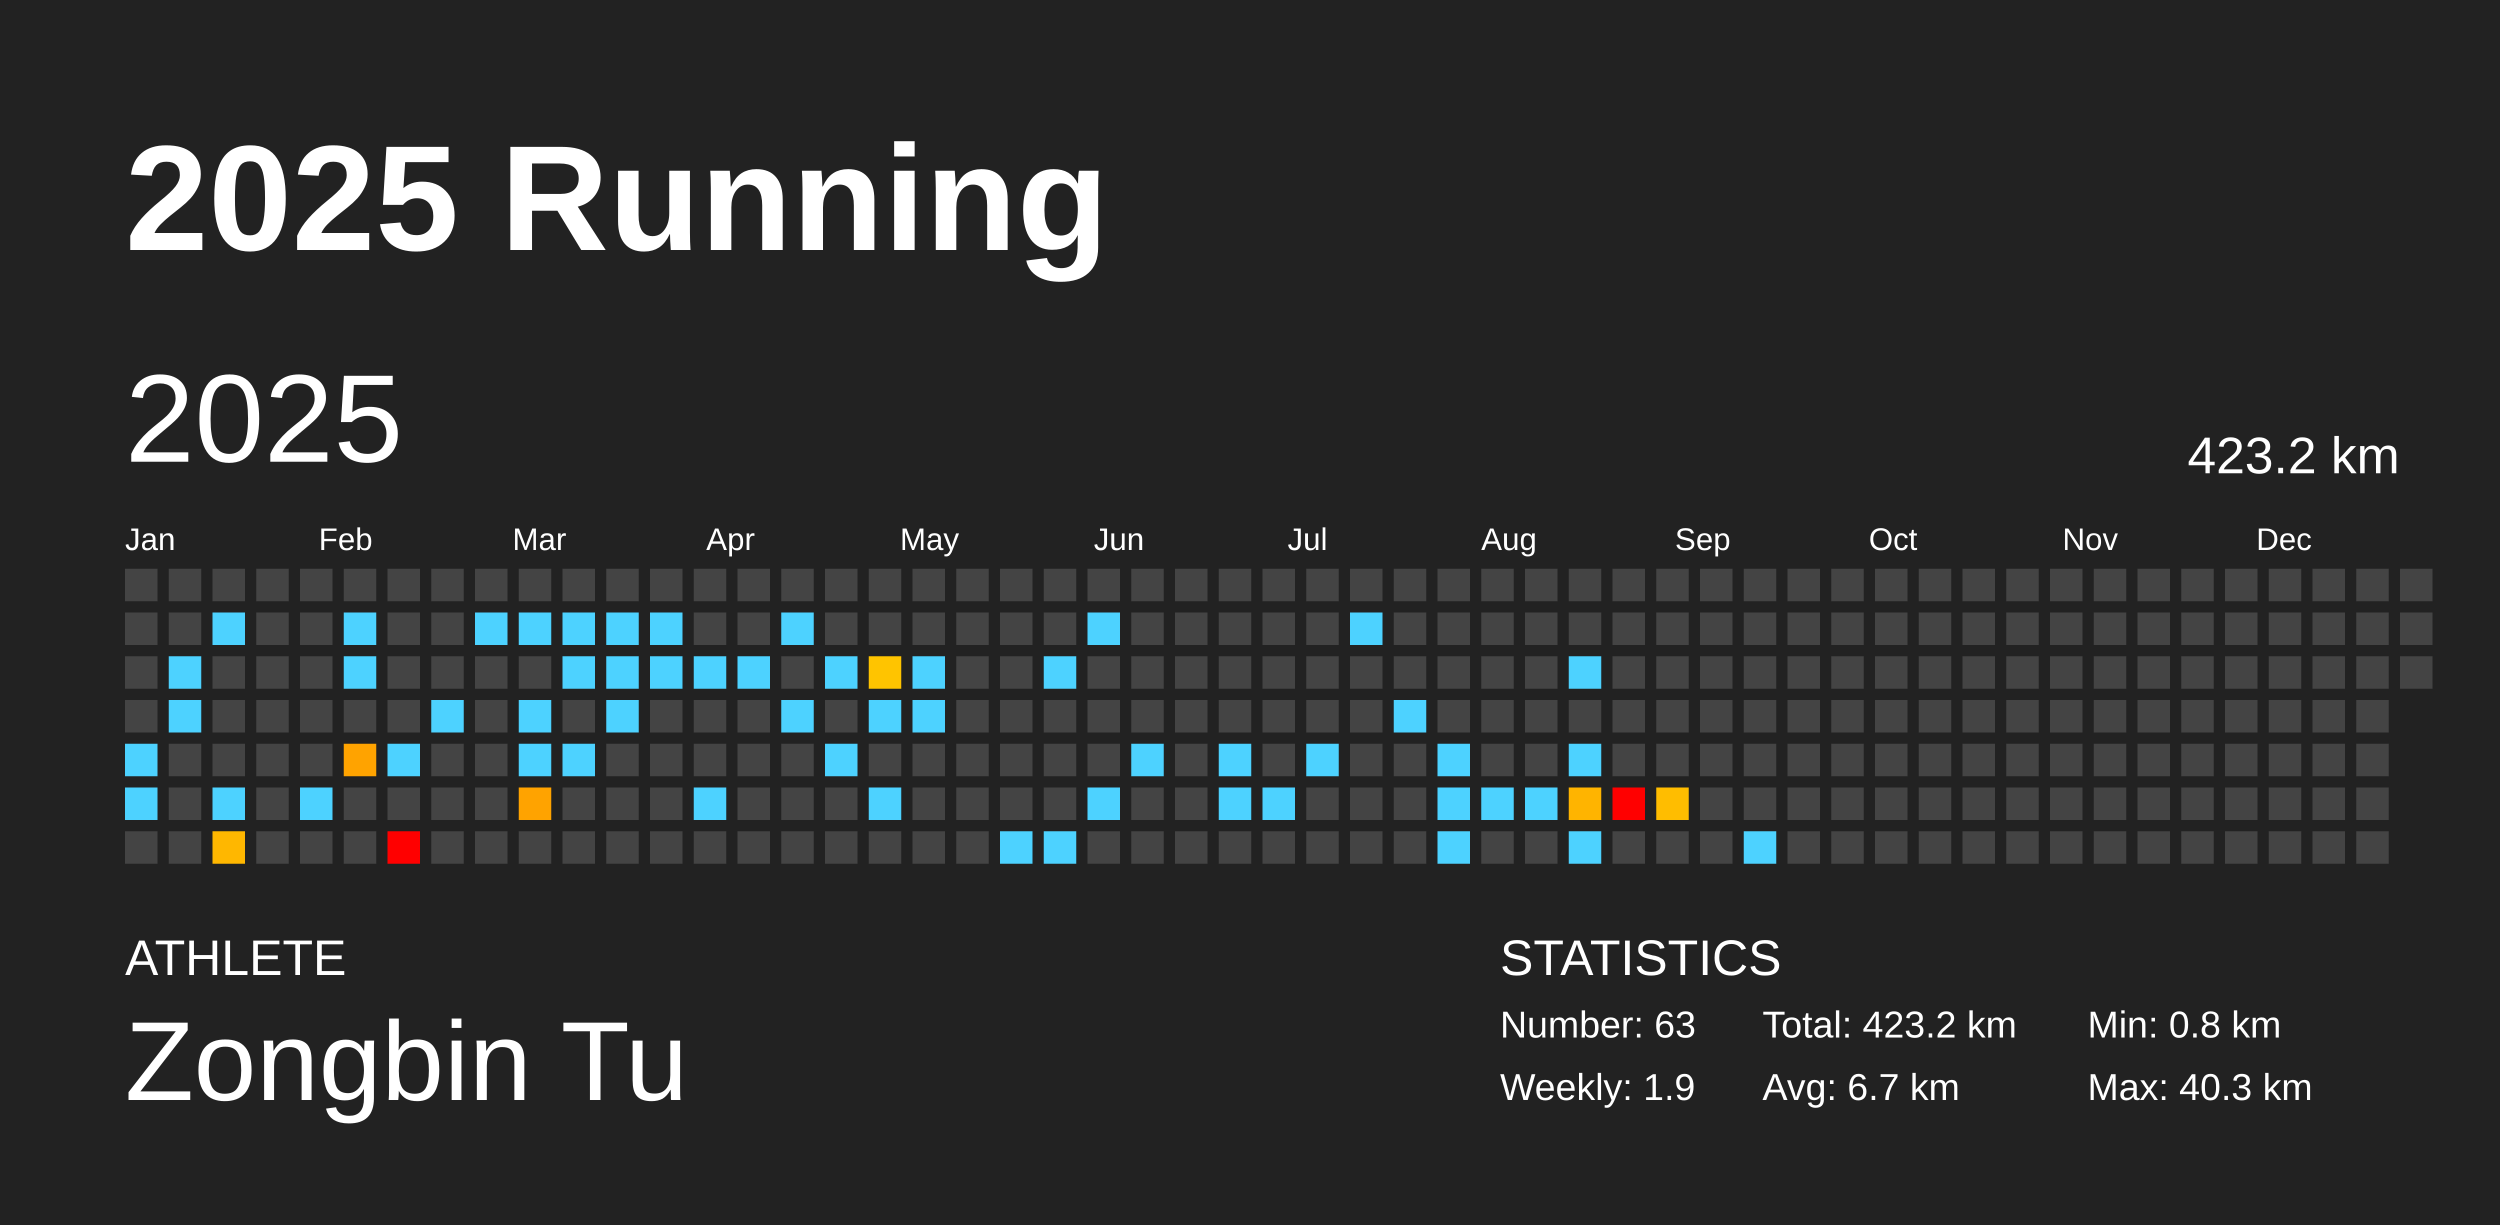
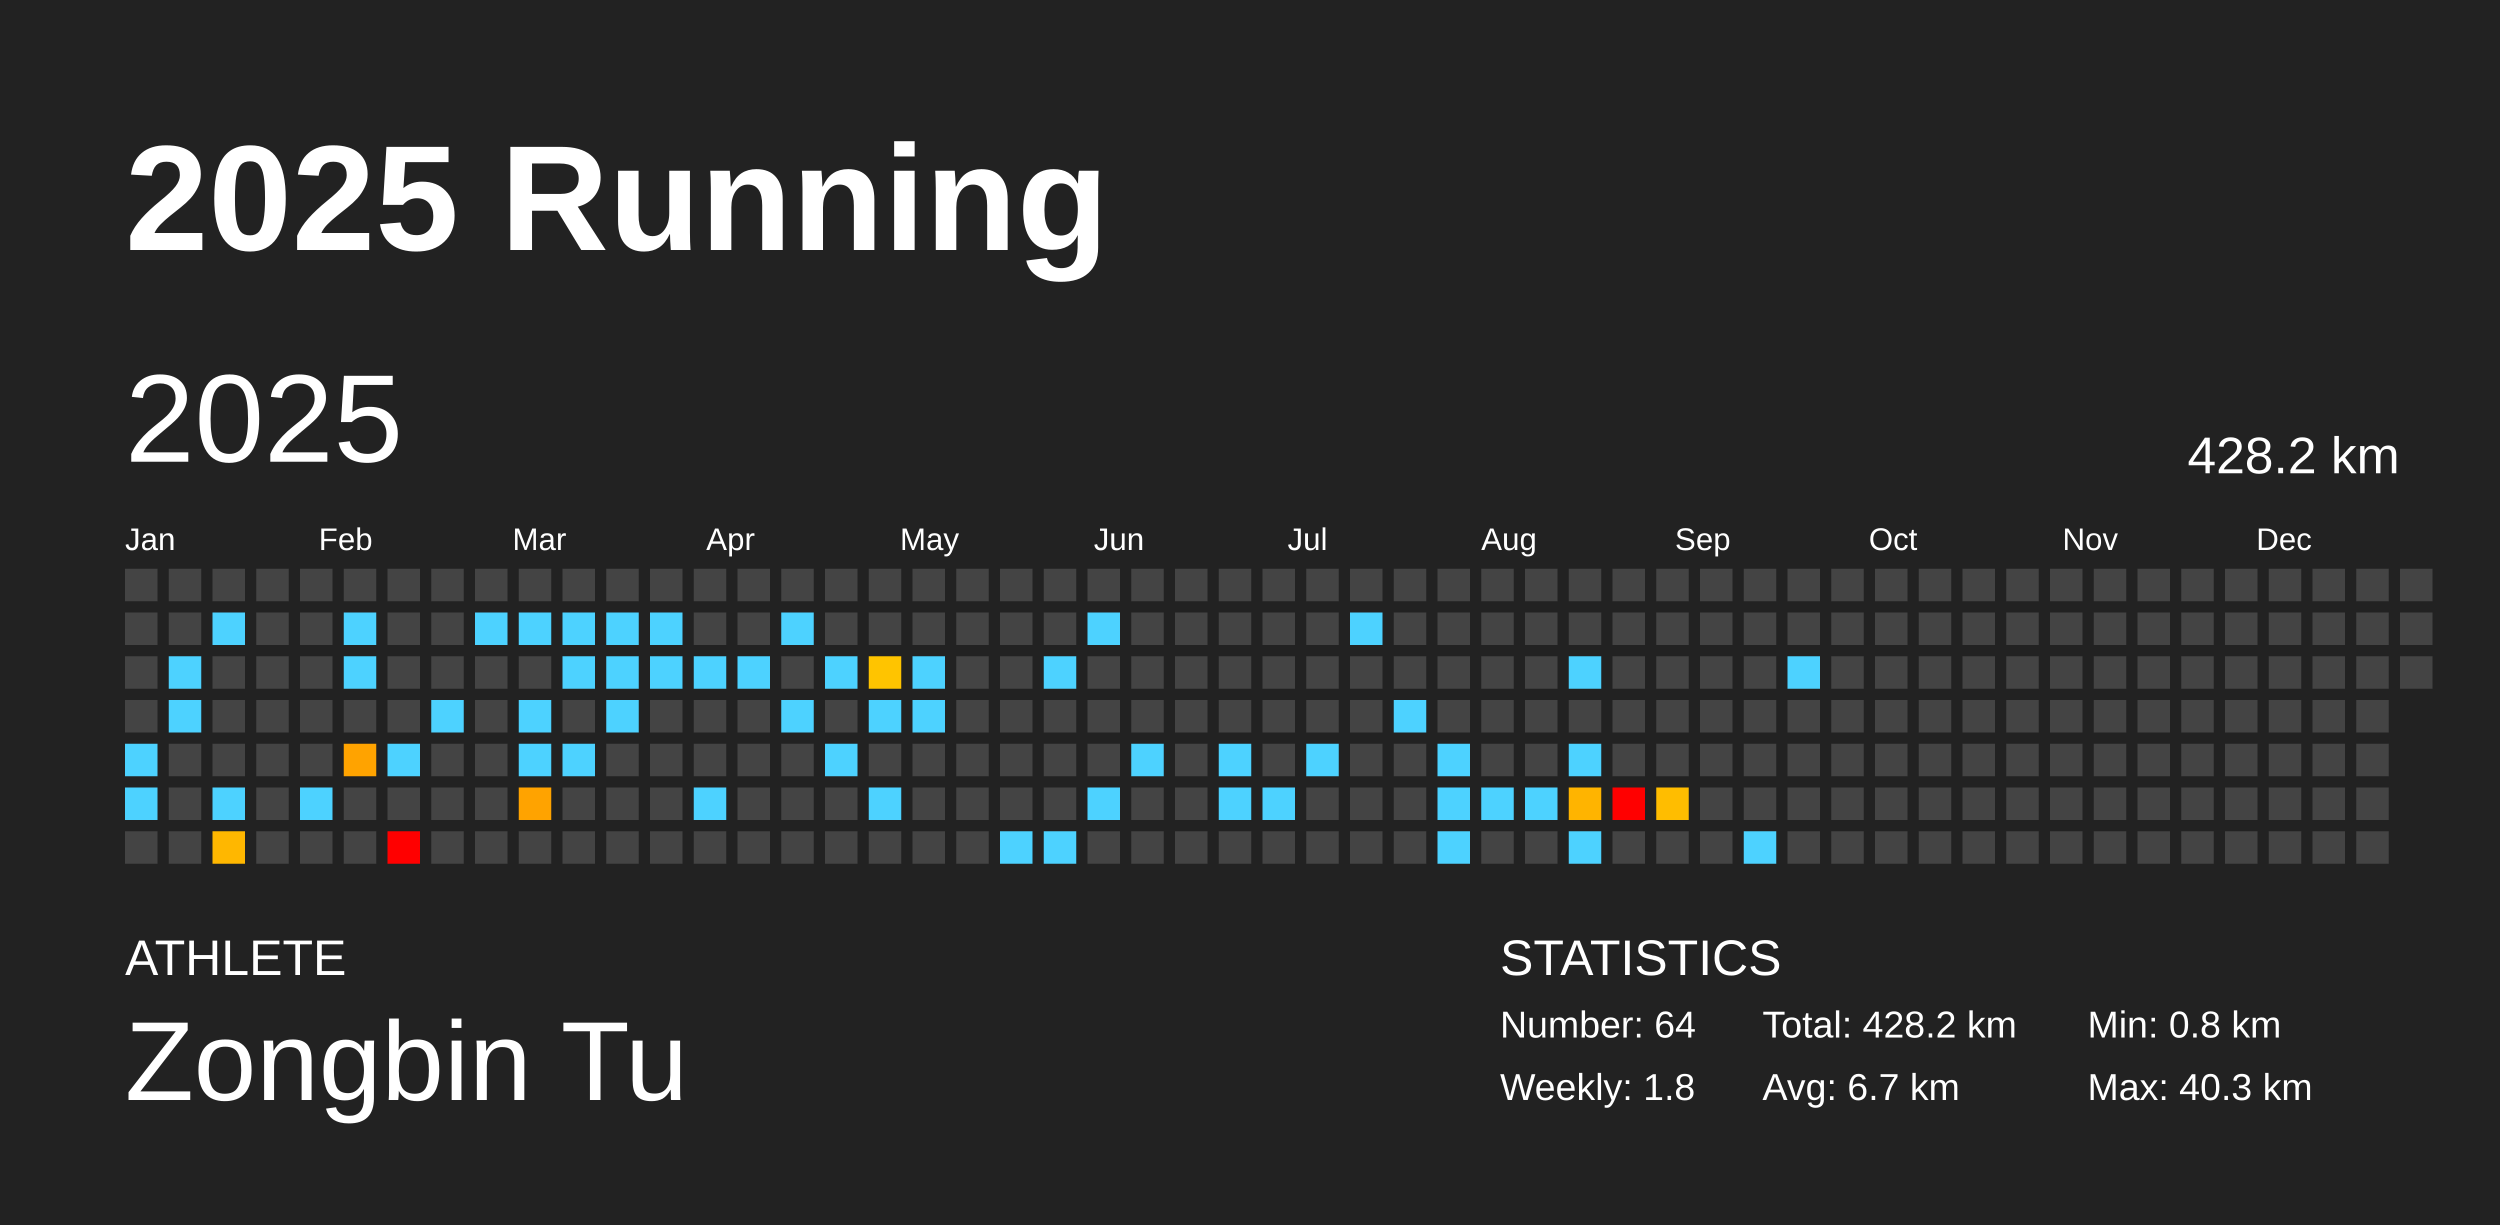
<svg xmlns="http://www.w3.org/2000/svg" baseProfile="full" height="98mm" version="1.1" viewBox="0,0,200,98" width="200mm">
  <defs />
  <rect fill="#222222" height="98" width="200" x="0" y="0" />
  <text fill="#FFFFFF" style="font-size:12px; font-family:Arial; font-weight:bold;" x="10" y="20">2025 Running</text>
  <text fill="#FFFFFF" style="font-size:4px; font-family:Arial" x="10" y="78">ATHLETE</text>
  <text fill="#FFFFFF" style="font-size:9px; font-family:Arial" x="10" y="88">Zongbin Tu</text>
  <text fill="#FFFFFF" style="font-size:4px; font-family:Arial" x="120" y="78">STATISTICS</text>
-   <text fill="#FFFFFF" style="font-size:3px; font-family:Arial" x="120" y="83">Number: 63</text>
-   <text fill="#FFFFFF" style="font-size:3px; font-family:Arial" x="120" y="88">Weekly: 1.9</text>
-   <text fill="#FFFFFF" style="font-size:3px; font-family:Arial" x="141" y="83">Total: 423.2 km</text>
+   <text fill="#FFFFFF" style="font-size:3px; font-family:Arial" x="120" y="83">Number: 64</text>
+   <text fill="#FFFFFF" style="font-size:3px; font-family:Arial" x="120" y="88">Weekly: 1.8</text>
+   <text fill="#FFFFFF" style="font-size:3px; font-family:Arial" x="141" y="83">Total: 428.2 km</text>
  <text fill="#FFFFFF" style="font-size:3px; font-family:Arial" x="141" y="88">Avg: 6.7 km</text>
  <text fill="#FFFFFF" style="font-size:3px; font-family:Arial" x="167" y="83">Min: 0.8 km</text>
  <text fill="#FFFFFF" style="font-size:3px; font-family:Arial" x="167" y="88">Max: 40.3 km</text>
  <text dominant-baseline="hanging" fill="#FFFFFF" style="font-size:10.0px; font-family:Arial;" x="10" y="30">2025</text>
-   <text dominant-baseline="hanging" fill="#FFFFFF" style="font-size:4.125px; font-family:Arial;" x="175" y="35">423.2 km</text>
+   <text dominant-baseline="hanging" fill="#FFFFFF" style="font-size:4.125px; font-family:Arial;" x="175" y="35">428.2 km</text>
  <text fill="#FFFFFF" style="font-size:2.5px; font-family:Arial" x="10.0" y="44">Jan</text>
  <text fill="#FFFFFF" style="font-size:2.5px; font-family:Arial" x="25.5" y="44">Feb</text>
  <text fill="#FFFFFF" style="font-size:2.5px; font-family:Arial" x="41.0" y="44">Mar</text>
  <text fill="#FFFFFF" style="font-size:2.5px; font-family:Arial" x="56.5" y="44">Apr</text>
  <text fill="#FFFFFF" style="font-size:2.5px; font-family:Arial" x="72.0" y="44">May</text>
  <text fill="#FFFFFF" style="font-size:2.5px; font-family:Arial" x="87.5" y="44">Jun</text>
  <text fill="#FFFFFF" style="font-size:2.5px; font-family:Arial" x="103.0" y="44">Jul</text>
  <text fill="#FFFFFF" style="font-size:2.5px; font-family:Arial" x="118.5" y="44">Aug</text>
  <text fill="#FFFFFF" style="font-size:2.5px; font-family:Arial" x="134.0" y="44">Sep</text>
  <text fill="#FFFFFF" style="font-size:2.5px; font-family:Arial" x="149.5" y="44">Oct</text>
  <text fill="#FFFFFF" style="font-size:2.5px; font-family:Arial" x="165.0" y="44">Nov</text>
  <text fill="#FFFFFF" style="font-size:2.5px; font-family:Arial" x="180.5" y="44">Dec</text>
  <rect fill="#444444" height="2.6" width="2.6" x="10.0" y="45.5" />
  <rect fill="#444444" height="2.6" width="2.6" x="10.0" y="49.0" />
  <rect fill="#444444" height="2.6" width="2.6" x="10.0" y="52.5" />
  <rect fill="#444444" height="2.6" width="2.6" x="10.0" y="56.0" />
  <rect fill="#4dd2ff" height="2.6" width="2.6" x="10.0" y="59.5" />
  <rect fill="#4dd2ff" height="2.6" width="2.6" x="10.0" y="63.0" />
  <rect fill="#444444" height="2.6" width="2.6" x="10.0" y="66.5" />
  <rect fill="#444444" height="2.6" width="2.6" x="13.5" y="45.5" />
  <rect fill="#444444" height="2.6" width="2.6" x="13.5" y="49.0" />
  <rect fill="#4dd2ff" height="2.6" width="2.6" x="13.5" y="52.5" />
  <rect fill="#4dd2ff" height="2.6" width="2.6" x="13.5" y="56.0" />
  <rect fill="#444444" height="2.6" width="2.6" x="13.5" y="59.5" />
  <rect fill="#444444" height="2.6" width="2.6" x="13.5" y="63.0" />
  <rect fill="#444444" height="2.6" width="2.6" x="13.5" y="66.5" />
  <rect fill="#444444" height="2.6" width="2.6" x="17.0" y="45.5" />
  <rect fill="#4dd2ff" height="2.6" width="2.6" x="17.0" y="49.0" />
  <rect fill="#444444" height="2.6" width="2.6" x="17.0" y="52.5" />
  <rect fill="#444444" height="2.6" width="2.6" x="17.0" y="56.0" />
  <rect fill="#444444" height="2.6" width="2.6" x="17.0" y="59.5" />
  <rect fill="#4dd2ff" height="2.6" width="2.6" x="17.0" y="63.0" />
  <rect fill="#ffb700" height="2.6" width="2.6" x="17.0" y="66.5" />
  <rect fill="#444444" height="2.6" width="2.6" x="20.5" y="45.5" />
  <rect fill="#444444" height="2.6" width="2.6" x="20.5" y="49.0" />
  <rect fill="#444444" height="2.6" width="2.6" x="20.5" y="52.5" />
  <rect fill="#444444" height="2.6" width="2.6" x="20.5" y="56.0" />
  <rect fill="#444444" height="2.6" width="2.6" x="20.5" y="59.5" />
  <rect fill="#444444" height="2.6" width="2.6" x="20.5" y="63.0" />
  <rect fill="#444444" height="2.6" width="2.6" x="20.5" y="66.5" />
  <rect fill="#444444" height="2.6" width="2.6" x="24.0" y="45.5" />
  <rect fill="#444444" height="2.6" width="2.6" x="24.0" y="49.0" />
  <rect fill="#444444" height="2.6" width="2.6" x="24.0" y="52.5" />
  <rect fill="#444444" height="2.6" width="2.6" x="24.0" y="56.0" />
  <rect fill="#444444" height="2.6" width="2.6" x="24.0" y="59.5" />
  <rect fill="#4dd2ff" height="2.6" width="2.6" x="24.0" y="63.0" />
  <rect fill="#444444" height="2.6" width="2.6" x="24.0" y="66.5" />
  <rect fill="#444444" height="2.6" width="2.6" x="27.5" y="45.5" />
  <rect fill="#4dd2ff" height="2.6" width="2.6" x="27.5" y="49.0" />
  <rect fill="#4dd2ff" height="2.6" width="2.6" x="27.5" y="52.5" />
  <rect fill="#444444" height="2.6" width="2.6" x="27.5" y="56.0" />
  <rect fill="#ffa300" height="2.6" width="2.6" x="27.5" y="59.5" />
  <rect fill="#444444" height="2.6" width="2.6" x="27.5" y="63.0" />
  <rect fill="#444444" height="2.6" width="2.6" x="27.5" y="66.5" />
  <rect fill="#444444" height="2.6" width="2.6" x="31.0" y="45.5" />
  <rect fill="#444444" height="2.6" width="2.6" x="31.0" y="49.0" />
  <rect fill="#444444" height="2.6" width="2.6" x="31.0" y="52.5" />
  <rect fill="#444444" height="2.6" width="2.6" x="31.0" y="56.0" />
  <rect fill="#4dd2ff" height="2.6" width="2.6" x="31.0" y="59.5" />
  <rect fill="#444444" height="2.6" width="2.6" x="31.0" y="63.0" />
  <rect fill="red" height="2.6" width="2.6" x="31.0" y="66.5" />
  <rect fill="#444444" height="2.6" width="2.6" x="34.5" y="45.5" />
  <rect fill="#444444" height="2.6" width="2.6" x="34.5" y="49.0" />
  <rect fill="#444444" height="2.6" width="2.6" x="34.5" y="52.5" />
  <rect fill="#4dd2ff" height="2.6" width="2.6" x="34.5" y="56.0" />
  <rect fill="#444444" height="2.6" width="2.6" x="34.5" y="59.5" />
  <rect fill="#444444" height="2.6" width="2.6" x="34.5" y="63.0" />
  <rect fill="#444444" height="2.6" width="2.6" x="34.5" y="66.5" />
  <rect fill="#444444" height="2.6" width="2.6" x="38.0" y="45.5" />
  <rect fill="#4dd2ff" height="2.6" width="2.6" x="38.0" y="49.0" />
  <rect fill="#444444" height="2.6" width="2.6" x="38.0" y="52.5" />
  <rect fill="#444444" height="2.6" width="2.6" x="38.0" y="56.0" />
  <rect fill="#444444" height="2.6" width="2.6" x="38.0" y="59.5" />
  <rect fill="#444444" height="2.6" width="2.6" x="38.0" y="63.0" />
  <rect fill="#444444" height="2.6" width="2.6" x="38.0" y="66.5" />
  <rect fill="#444444" height="2.6" width="2.6" x="41.5" y="45.5" />
  <rect fill="#4dd2ff" height="2.6" width="2.6" x="41.5" y="49.0" />
  <rect fill="#444444" height="2.6" width="2.6" x="41.5" y="52.5" />
  <rect fill="#4dd2ff" height="2.6" width="2.6" x="41.5" y="56.0" />
  <rect fill="#4dd2ff" height="2.6" width="2.6" x="41.5" y="59.5" />
  <rect fill="#ffa300" height="2.6" width="2.6" x="41.5" y="63.0" />
  <rect fill="#444444" height="2.6" width="2.6" x="41.5" y="66.5" />
  <rect fill="#444444" height="2.6" width="2.6" x="45.0" y="45.5" />
  <rect fill="#4dd2ff" height="2.6" width="2.6" x="45.0" y="49.0" />
  <rect fill="#4dd2ff" height="2.6" width="2.6" x="45.0" y="52.5" />
  <rect fill="#444444" height="2.6" width="2.6" x="45.0" y="56.0" />
  <rect fill="#4dd2ff" height="2.6" width="2.6" x="45.0" y="59.5" />
  <rect fill="#444444" height="2.6" width="2.6" x="45.0" y="63.0" />
  <rect fill="#444444" height="2.6" width="2.6" x="45.0" y="66.5" />
  <rect fill="#444444" height="2.6" width="2.6" x="48.5" y="45.5" />
  <rect fill="#4dd2ff" height="2.6" width="2.6" x="48.5" y="49.0" />
  <rect fill="#4dd2ff" height="2.6" width="2.6" x="48.5" y="52.5" />
  <rect fill="#4dd2ff" height="2.6" width="2.6" x="48.5" y="56.0" />
  <rect fill="#444444" height="2.6" width="2.6" x="48.5" y="59.5" />
  <rect fill="#444444" height="2.6" width="2.6" x="48.5" y="63.0" />
  <rect fill="#444444" height="2.6" width="2.6" x="48.5" y="66.5" />
  <rect fill="#444444" height="2.6" width="2.6" x="52.0" y="45.5" />
  <rect fill="#4dd2ff" height="2.6" width="2.6" x="52.0" y="49.0" />
  <rect fill="#4dd2ff" height="2.6" width="2.6" x="52.0" y="52.5" />
  <rect fill="#444444" height="2.6" width="2.6" x="52.0" y="56.0" />
  <rect fill="#444444" height="2.6" width="2.6" x="52.0" y="59.5" />
  <rect fill="#444444" height="2.6" width="2.6" x="52.0" y="63.0" />
  <rect fill="#444444" height="2.6" width="2.6" x="52.0" y="66.5" />
  <rect fill="#444444" height="2.6" width="2.6" x="55.5" y="45.5" />
  <rect fill="#444444" height="2.6" width="2.6" x="55.5" y="49.0" />
  <rect fill="#4dd2ff" height="2.6" width="2.6" x="55.5" y="52.5" />
  <rect fill="#444444" height="2.6" width="2.6" x="55.5" y="56.0" />
  <rect fill="#444444" height="2.6" width="2.6" x="55.5" y="59.5" />
  <rect fill="#4dd2ff" height="2.6" width="2.6" x="55.5" y="63.0" />
  <rect fill="#444444" height="2.6" width="2.6" x="55.5" y="66.5" />
  <rect fill="#444444" height="2.6" width="2.6" x="59.0" y="45.5" />
  <rect fill="#444444" height="2.6" width="2.6" x="59.0" y="49.0" />
  <rect fill="#4dd2ff" height="2.6" width="2.6" x="59.0" y="52.5" />
  <rect fill="#444444" height="2.6" width="2.6" x="59.0" y="56.0" />
  <rect fill="#444444" height="2.6" width="2.6" x="59.0" y="59.5" />
  <rect fill="#444444" height="2.6" width="2.6" x="59.0" y="63.0" />
  <rect fill="#444444" height="2.6" width="2.6" x="59.0" y="66.5" />
  <rect fill="#444444" height="2.6" width="2.6" x="62.5" y="45.5" />
  <rect fill="#4dd2ff" height="2.6" width="2.6" x="62.5" y="49.0" />
  <rect fill="#444444" height="2.6" width="2.6" x="62.5" y="52.5" />
  <rect fill="#4dd2ff" height="2.6" width="2.6" x="62.5" y="56.0" />
  <rect fill="#444444" height="2.6" width="2.6" x="62.5" y="59.5" />
  <rect fill="#444444" height="2.6" width="2.6" x="62.5" y="63.0" />
  <rect fill="#444444" height="2.6" width="2.6" x="62.5" y="66.5" />
  <rect fill="#444444" height="2.6" width="2.6" x="66.0" y="45.5" />
  <rect fill="#444444" height="2.6" width="2.6" x="66.0" y="49.0" />
  <rect fill="#4dd2ff" height="2.6" width="2.6" x="66.0" y="52.5" />
  <rect fill="#444444" height="2.6" width="2.6" x="66.0" y="56.0" />
  <rect fill="#4dd2ff" height="2.6" width="2.6" x="66.0" y="59.5" />
  <rect fill="#444444" height="2.6" width="2.6" x="66.0" y="63.0" />
  <rect fill="#444444" height="2.6" width="2.6" x="66.0" y="66.5" />
  <rect fill="#444444" height="2.6" width="2.6" x="69.5" y="45.5" />
  <rect fill="#444444" height="2.6" width="2.6" x="69.5" y="49.0" />
  <rect fill="#ffc400" height="2.6" width="2.6" x="69.5" y="52.5" />
  <rect fill="#4dd2ff" height="2.6" width="2.6" x="69.5" y="56.0" />
  <rect fill="#444444" height="2.6" width="2.6" x="69.5" y="59.5" />
  <rect fill="#4dd2ff" height="2.6" width="2.6" x="69.5" y="63.0" />
  <rect fill="#444444" height="2.6" width="2.6" x="69.5" y="66.5" />
  <rect fill="#444444" height="2.6" width="2.6" x="73.0" y="45.5" />
  <rect fill="#444444" height="2.6" width="2.6" x="73.0" y="49.0" />
  <rect fill="#4dd2ff" height="2.6" width="2.6" x="73.0" y="52.5" />
  <rect fill="#4dd2ff" height="2.6" width="2.6" x="73.0" y="56.0" />
  <rect fill="#444444" height="2.6" width="2.6" x="73.0" y="59.5" />
  <rect fill="#444444" height="2.6" width="2.6" x="73.0" y="63.0" />
  <rect fill="#444444" height="2.6" width="2.6" x="73.0" y="66.5" />
  <rect fill="#444444" height="2.6" width="2.6" x="76.5" y="45.5" />
  <rect fill="#444444" height="2.6" width="2.6" x="76.5" y="49.0" />
  <rect fill="#444444" height="2.6" width="2.6" x="76.5" y="52.5" />
  <rect fill="#444444" height="2.6" width="2.6" x="76.5" y="56.0" />
  <rect fill="#444444" height="2.6" width="2.6" x="76.5" y="59.5" />
  <rect fill="#444444" height="2.6" width="2.6" x="76.5" y="63.0" />
  <rect fill="#444444" height="2.6" width="2.6" x="76.5" y="66.5" />
  <rect fill="#444444" height="2.6" width="2.6" x="80.0" y="45.5" />
  <rect fill="#444444" height="2.6" width="2.6" x="80.0" y="49.0" />
  <rect fill="#444444" height="2.6" width="2.6" x="80.0" y="52.5" />
  <rect fill="#444444" height="2.6" width="2.6" x="80.0" y="56.0" />
  <rect fill="#444444" height="2.6" width="2.6" x="80.0" y="59.5" />
  <rect fill="#444444" height="2.6" width="2.6" x="80.0" y="63.0" />
  <rect fill="#4dd2ff" height="2.6" width="2.6" x="80.0" y="66.5" />
  <rect fill="#444444" height="2.6" width="2.6" x="83.5" y="45.5" />
  <rect fill="#444444" height="2.6" width="2.6" x="83.5" y="49.0" />
  <rect fill="#4dd2ff" height="2.6" width="2.6" x="83.5" y="52.5" />
  <rect fill="#444444" height="2.6" width="2.6" x="83.5" y="56.0" />
  <rect fill="#444444" height="2.6" width="2.6" x="83.5" y="59.5" />
  <rect fill="#444444" height="2.6" width="2.6" x="83.5" y="63.0" />
  <rect fill="#4dd2ff" height="2.6" width="2.6" x="83.5" y="66.5" />
  <rect fill="#444444" height="2.6" width="2.6" x="87.0" y="45.5" />
  <rect fill="#4dd2ff" height="2.6" width="2.6" x="87.0" y="49.0" />
  <rect fill="#444444" height="2.6" width="2.6" x="87.0" y="52.5" />
  <rect fill="#444444" height="2.6" width="2.6" x="87.0" y="56.0" />
  <rect fill="#444444" height="2.6" width="2.6" x="87.0" y="59.5" />
  <rect fill="#4dd2ff" height="2.6" width="2.6" x="87.0" y="63.0" />
  <rect fill="#444444" height="2.6" width="2.6" x="87.0" y="66.5" />
  <rect fill="#444444" height="2.6" width="2.6" x="90.5" y="45.5" />
  <rect fill="#444444" height="2.6" width="2.6" x="90.5" y="49.0" />
  <rect fill="#444444" height="2.6" width="2.6" x="90.5" y="52.5" />
  <rect fill="#444444" height="2.6" width="2.6" x="90.5" y="56.0" />
  <rect fill="#4dd2ff" height="2.6" width="2.6" x="90.5" y="59.5" />
  <rect fill="#444444" height="2.6" width="2.6" x="90.5" y="63.0" />
  <rect fill="#444444" height="2.6" width="2.6" x="90.5" y="66.5" />
  <rect fill="#444444" height="2.6" width="2.6" x="94.0" y="45.5" />
  <rect fill="#444444" height="2.6" width="2.6" x="94.0" y="49.0" />
  <rect fill="#444444" height="2.6" width="2.6" x="94.0" y="52.5" />
  <rect fill="#444444" height="2.6" width="2.6" x="94.0" y="56.0" />
  <rect fill="#444444" height="2.6" width="2.6" x="94.0" y="59.5" />
  <rect fill="#444444" height="2.6" width="2.6" x="94.0" y="63.0" />
  <rect fill="#444444" height="2.6" width="2.6" x="94.0" y="66.5" />
  <rect fill="#444444" height="2.6" width="2.6" x="97.5" y="45.5" />
  <rect fill="#444444" height="2.6" width="2.6" x="97.5" y="49.0" />
  <rect fill="#444444" height="2.6" width="2.6" x="97.5" y="52.5" />
  <rect fill="#444444" height="2.6" width="2.6" x="97.5" y="56.0" />
  <rect fill="#4dd2ff" height="2.6" width="2.6" x="97.5" y="59.5" />
  <rect fill="#4dd2ff" height="2.6" width="2.6" x="97.5" y="63.0" />
  <rect fill="#444444" height="2.6" width="2.6" x="97.5" y="66.5" />
  <rect fill="#444444" height="2.6" width="2.6" x="101.0" y="45.5" />
  <rect fill="#444444" height="2.6" width="2.6" x="101.0" y="49.0" />
  <rect fill="#444444" height="2.6" width="2.6" x="101.0" y="52.5" />
  <rect fill="#444444" height="2.6" width="2.6" x="101.0" y="56.0" />
  <rect fill="#444444" height="2.6" width="2.6" x="101.0" y="59.5" />
  <rect fill="#4dd2ff" height="2.6" width="2.6" x="101.0" y="63.0" />
  <rect fill="#444444" height="2.6" width="2.6" x="101.0" y="66.5" />
  <rect fill="#444444" height="2.6" width="2.6" x="104.5" y="45.5" />
  <rect fill="#444444" height="2.6" width="2.6" x="104.5" y="49.0" />
  <rect fill="#444444" height="2.6" width="2.6" x="104.5" y="52.5" />
  <rect fill="#444444" height="2.6" width="2.6" x="104.5" y="56.0" />
  <rect fill="#4dd2ff" height="2.6" width="2.6" x="104.5" y="59.5" />
  <rect fill="#444444" height="2.6" width="2.6" x="104.5" y="63.0" />
  <rect fill="#444444" height="2.6" width="2.6" x="104.5" y="66.5" />
  <rect fill="#444444" height="2.6" width="2.6" x="108.0" y="45.5" />
  <rect fill="#4dd2ff" height="2.6" width="2.6" x="108.0" y="49.0" />
  <rect fill="#444444" height="2.6" width="2.6" x="108.0" y="52.5" />
  <rect fill="#444444" height="2.6" width="2.6" x="108.0" y="56.0" />
  <rect fill="#444444" height="2.6" width="2.6" x="108.0" y="59.5" />
  <rect fill="#444444" height="2.6" width="2.6" x="108.0" y="63.0" />
  <rect fill="#444444" height="2.6" width="2.6" x="108.0" y="66.5" />
  <rect fill="#444444" height="2.6" width="2.6" x="111.5" y="45.5" />
  <rect fill="#444444" height="2.6" width="2.6" x="111.5" y="49.0" />
  <rect fill="#444444" height="2.6" width="2.6" x="111.5" y="52.5" />
  <rect fill="#4dd2ff" height="2.6" width="2.6" x="111.5" y="56.0" />
  <rect fill="#444444" height="2.6" width="2.6" x="111.5" y="59.5" />
  <rect fill="#444444" height="2.6" width="2.6" x="111.5" y="63.0" />
  <rect fill="#444444" height="2.6" width="2.6" x="111.5" y="66.5" />
  <rect fill="#444444" height="2.6" width="2.6" x="115.0" y="45.5" />
  <rect fill="#444444" height="2.6" width="2.6" x="115.0" y="49.0" />
  <rect fill="#444444" height="2.6" width="2.6" x="115.0" y="52.5" />
  <rect fill="#444444" height="2.6" width="2.6" x="115.0" y="56.0" />
  <rect fill="#4dd2ff" height="2.6" width="2.6" x="115.0" y="59.5" />
  <rect fill="#4dd2ff" height="2.6" width="2.6" x="115.0" y="63.0" />
  <rect fill="#4dd2ff" height="2.6" width="2.6" x="115.0" y="66.5" />
  <rect fill="#444444" height="2.6" width="2.6" x="118.5" y="45.5" />
  <rect fill="#444444" height="2.6" width="2.6" x="118.5" y="49.0" />
  <rect fill="#444444" height="2.6" width="2.6" x="118.5" y="52.5" />
  <rect fill="#444444" height="2.6" width="2.6" x="118.5" y="56.0" />
  <rect fill="#444444" height="2.6" width="2.6" x="118.5" y="59.5" />
  <rect fill="#4dd2ff" height="2.6" width="2.6" x="118.5" y="63.0" />
  <rect fill="#444444" height="2.6" width="2.6" x="118.5" y="66.5" />
  <rect fill="#444444" height="2.6" width="2.6" x="122.0" y="45.5" />
  <rect fill="#444444" height="2.6" width="2.6" x="122.0" y="49.0" />
  <rect fill="#444444" height="2.6" width="2.6" x="122.0" y="52.5" />
  <rect fill="#444444" height="2.6" width="2.6" x="122.0" y="56.0" />
  <rect fill="#444444" height="2.6" width="2.6" x="122.0" y="59.5" />
  <rect fill="#4dd2ff" height="2.6" width="2.6" x="122.0" y="63.0" />
  <rect fill="#444444" height="2.6" width="2.6" x="122.0" y="66.5" />
  <rect fill="#444444" height="2.6" width="2.6" x="125.5" y="45.5" />
  <rect fill="#444444" height="2.6" width="2.6" x="125.5" y="49.0" />
  <rect fill="#4dd2ff" height="2.6" width="2.6" x="125.5" y="52.5" />
  <rect fill="#444444" height="2.6" width="2.6" x="125.5" y="56.0" />
  <rect fill="#4dd2ff" height="2.6" width="2.6" x="125.5" y="59.5" />
  <rect fill="#ffb400" height="2.6" width="2.6" x="125.5" y="63.0" />
  <rect fill="#4dd2ff" height="2.6" width="2.6" x="125.5" y="66.5" />
  <rect fill="#444444" height="2.6" width="2.6" x="129.0" y="45.5" />
  <rect fill="#444444" height="2.6" width="2.6" x="129.0" y="49.0" />
  <rect fill="#444444" height="2.6" width="2.6" x="129.0" y="52.5" />
  <rect fill="#444444" height="2.6" width="2.6" x="129.0" y="56.0" />
  <rect fill="#444444" height="2.6" width="2.6" x="129.0" y="59.5" />
  <rect fill="red" height="2.6" width="2.6" x="129.0" y="63.0" />
  <rect fill="#444444" height="2.6" width="2.6" x="129.0" y="66.5" />
  <rect fill="#444444" height="2.6" width="2.6" x="132.5" y="45.5" />
  <rect fill="#444444" height="2.6" width="2.6" x="132.5" y="49.0" />
  <rect fill="#444444" height="2.6" width="2.6" x="132.5" y="52.5" />
  <rect fill="#444444" height="2.6" width="2.6" x="132.5" y="56.0" />
  <rect fill="#444444" height="2.6" width="2.6" x="132.5" y="59.5" />
  <rect fill="#ffbd00" height="2.6" width="2.6" x="132.5" y="63.0" />
  <rect fill="#444444" height="2.6" width="2.6" x="132.5" y="66.5" />
  <rect fill="#444444" height="2.6" width="2.6" x="136.0" y="45.5" />
  <rect fill="#444444" height="2.6" width="2.6" x="136.0" y="49.0" />
  <rect fill="#444444" height="2.6" width="2.6" x="136.0" y="52.5" />
  <rect fill="#444444" height="2.6" width="2.6" x="136.0" y="56.0" />
  <rect fill="#444444" height="2.6" width="2.6" x="136.0" y="59.5" />
  <rect fill="#444444" height="2.6" width="2.6" x="136.0" y="63.0" />
  <rect fill="#444444" height="2.6" width="2.6" x="136.0" y="66.5" />
  <rect fill="#444444" height="2.6" width="2.6" x="139.5" y="45.5" />
  <rect fill="#444444" height="2.6" width="2.6" x="139.5" y="49.0" />
  <rect fill="#444444" height="2.6" width="2.6" x="139.5" y="52.5" />
  <rect fill="#444444" height="2.6" width="2.6" x="139.5" y="56.0" />
  <rect fill="#444444" height="2.6" width="2.6" x="139.5" y="59.5" />
  <rect fill="#444444" height="2.6" width="2.6" x="139.5" y="63.0" />
  <rect fill="#4dd2ff" height="2.6" width="2.6" x="139.5" y="66.5" />
  <rect fill="#444444" height="2.6" width="2.6" x="143.0" y="45.5" />
  <rect fill="#444444" height="2.6" width="2.6" x="143.0" y="49.0" />
-   <rect fill="#444444" height="2.6" width="2.6" x="143.0" y="52.5" />
+   <rect fill="#4dd2ff" height="2.6" width="2.6" x="143.0" y="52.5" />
  <rect fill="#444444" height="2.6" width="2.6" x="143.0" y="56.0" />
  <rect fill="#444444" height="2.6" width="2.6" x="143.0" y="59.5" />
  <rect fill="#444444" height="2.6" width="2.6" x="143.0" y="63.0" />
  <rect fill="#444444" height="2.6" width="2.6" x="143.0" y="66.5" />
  <rect fill="#444444" height="2.6" width="2.6" x="146.5" y="45.5" />
  <rect fill="#444444" height="2.6" width="2.6" x="146.5" y="49.0" />
  <rect fill="#444444" height="2.6" width="2.6" x="146.5" y="52.5" />
  <rect fill="#444444" height="2.6" width="2.6" x="146.5" y="56.0" />
  <rect fill="#444444" height="2.6" width="2.6" x="146.5" y="59.5" />
  <rect fill="#444444" height="2.6" width="2.6" x="146.5" y="63.0" />
  <rect fill="#444444" height="2.6" width="2.6" x="146.5" y="66.5" />
  <rect fill="#444444" height="2.6" width="2.6" x="150.0" y="45.5" />
  <rect fill="#444444" height="2.6" width="2.6" x="150.0" y="49.0" />
  <rect fill="#444444" height="2.6" width="2.6" x="150.0" y="52.5" />
  <rect fill="#444444" height="2.6" width="2.6" x="150.0" y="56.0" />
  <rect fill="#444444" height="2.6" width="2.6" x="150.0" y="59.5" />
  <rect fill="#444444" height="2.6" width="2.6" x="150.0" y="63.0" />
  <rect fill="#444444" height="2.6" width="2.6" x="150.0" y="66.5" />
  <rect fill="#444444" height="2.6" width="2.6" x="153.5" y="45.5" />
  <rect fill="#444444" height="2.6" width="2.6" x="153.5" y="49.0" />
  <rect fill="#444444" height="2.6" width="2.6" x="153.5" y="52.5" />
  <rect fill="#444444" height="2.6" width="2.6" x="153.5" y="56.0" />
  <rect fill="#444444" height="2.6" width="2.6" x="153.5" y="59.5" />
  <rect fill="#444444" height="2.6" width="2.6" x="153.5" y="63.0" />
  <rect fill="#444444" height="2.6" width="2.6" x="153.5" y="66.5" />
  <rect fill="#444444" height="2.6" width="2.6" x="157.0" y="45.5" />
  <rect fill="#444444" height="2.6" width="2.6" x="157.0" y="49.0" />
  <rect fill="#444444" height="2.6" width="2.6" x="157.0" y="52.5" />
  <rect fill="#444444" height="2.6" width="2.6" x="157.0" y="56.0" />
  <rect fill="#444444" height="2.6" width="2.6" x="157.0" y="59.5" />
  <rect fill="#444444" height="2.6" width="2.6" x="157.0" y="63.0" />
  <rect fill="#444444" height="2.6" width="2.6" x="157.0" y="66.5" />
  <rect fill="#444444" height="2.6" width="2.6" x="160.5" y="45.5" />
  <rect fill="#444444" height="2.6" width="2.6" x="160.5" y="49.0" />
  <rect fill="#444444" height="2.6" width="2.6" x="160.5" y="52.5" />
  <rect fill="#444444" height="2.6" width="2.6" x="160.5" y="56.0" />
  <rect fill="#444444" height="2.6" width="2.6" x="160.5" y="59.5" />
  <rect fill="#444444" height="2.6" width="2.6" x="160.5" y="63.0" />
  <rect fill="#444444" height="2.6" width="2.6" x="160.5" y="66.5" />
  <rect fill="#444444" height="2.6" width="2.6" x="164.0" y="45.5" />
  <rect fill="#444444" height="2.6" width="2.6" x="164.0" y="49.0" />
  <rect fill="#444444" height="2.6" width="2.6" x="164.0" y="52.5" />
  <rect fill="#444444" height="2.6" width="2.6" x="164.0" y="56.0" />
  <rect fill="#444444" height="2.6" width="2.6" x="164.0" y="59.5" />
  <rect fill="#444444" height="2.6" width="2.6" x="164.0" y="63.0" />
  <rect fill="#444444" height="2.6" width="2.6" x="164.0" y="66.5" />
  <rect fill="#444444" height="2.6" width="2.6" x="167.5" y="45.5" />
  <rect fill="#444444" height="2.6" width="2.6" x="167.5" y="49.0" />
  <rect fill="#444444" height="2.6" width="2.6" x="167.5" y="52.5" />
  <rect fill="#444444" height="2.6" width="2.6" x="167.5" y="56.0" />
  <rect fill="#444444" height="2.6" width="2.6" x="167.5" y="59.5" />
  <rect fill="#444444" height="2.6" width="2.6" x="167.5" y="63.0" />
  <rect fill="#444444" height="2.6" width="2.6" x="167.5" y="66.5" />
  <rect fill="#444444" height="2.6" width="2.6" x="171.0" y="45.5" />
  <rect fill="#444444" height="2.6" width="2.6" x="171.0" y="49.0" />
  <rect fill="#444444" height="2.6" width="2.6" x="171.0" y="52.5" />
  <rect fill="#444444" height="2.6" width="2.6" x="171.0" y="56.0" />
  <rect fill="#444444" height="2.6" width="2.6" x="171.0" y="59.5" />
  <rect fill="#444444" height="2.6" width="2.6" x="171.0" y="63.0" />
  <rect fill="#444444" height="2.6" width="2.6" x="171.0" y="66.5" />
  <rect fill="#444444" height="2.6" width="2.6" x="174.5" y="45.5" />
  <rect fill="#444444" height="2.6" width="2.6" x="174.5" y="49.0" />
  <rect fill="#444444" height="2.6" width="2.6" x="174.5" y="52.5" />
  <rect fill="#444444" height="2.6" width="2.6" x="174.5" y="56.0" />
  <rect fill="#444444" height="2.6" width="2.6" x="174.5" y="59.5" />
  <rect fill="#444444" height="2.6" width="2.6" x="174.5" y="63.0" />
  <rect fill="#444444" height="2.6" width="2.6" x="174.5" y="66.5" />
  <rect fill="#444444" height="2.6" width="2.6" x="178.0" y="45.5" />
  <rect fill="#444444" height="2.6" width="2.6" x="178.0" y="49.0" />
  <rect fill="#444444" height="2.6" width="2.6" x="178.0" y="52.5" />
  <rect fill="#444444" height="2.6" width="2.6" x="178.0" y="56.0" />
  <rect fill="#444444" height="2.6" width="2.6" x="178.0" y="59.5" />
  <rect fill="#444444" height="2.6" width="2.6" x="178.0" y="63.0" />
  <rect fill="#444444" height="2.6" width="2.6" x="178.0" y="66.5" />
  <rect fill="#444444" height="2.6" width="2.6" x="181.5" y="45.5" />
  <rect fill="#444444" height="2.6" width="2.6" x="181.5" y="49.0" />
  <rect fill="#444444" height="2.6" width="2.6" x="181.5" y="52.5" />
  <rect fill="#444444" height="2.6" width="2.6" x="181.5" y="56.0" />
  <rect fill="#444444" height="2.6" width="2.6" x="181.5" y="59.5" />
  <rect fill="#444444" height="2.6" width="2.6" x="181.5" y="63.0" />
  <rect fill="#444444" height="2.6" width="2.6" x="181.5" y="66.5" />
  <rect fill="#444444" height="2.6" width="2.6" x="185.0" y="45.5" />
  <rect fill="#444444" height="2.6" width="2.6" x="185.0" y="49.0" />
  <rect fill="#444444" height="2.6" width="2.6" x="185.0" y="52.5" />
  <rect fill="#444444" height="2.6" width="2.6" x="185.0" y="56.0" />
  <rect fill="#444444" height="2.6" width="2.6" x="185.0" y="59.5" />
  <rect fill="#444444" height="2.6" width="2.6" x="185.0" y="63.0" />
  <rect fill="#444444" height="2.6" width="2.6" x="185.0" y="66.5" />
  <rect fill="#444444" height="2.6" width="2.6" x="188.5" y="45.5" />
  <rect fill="#444444" height="2.6" width="2.6" x="188.5" y="49.0" />
  <rect fill="#444444" height="2.6" width="2.6" x="188.5" y="52.5" />
  <rect fill="#444444" height="2.6" width="2.6" x="188.5" y="56.0" />
  <rect fill="#444444" height="2.6" width="2.6" x="188.5" y="59.5" />
  <rect fill="#444444" height="2.6" width="2.6" x="188.5" y="63.0" />
  <rect fill="#444444" height="2.6" width="2.6" x="188.5" y="66.5" />
  <rect fill="#444444" height="2.6" width="2.6" x="192.0" y="45.5" />
  <rect fill="#444444" height="2.6" width="2.6" x="192.0" y="49.0" />
  <rect fill="#444444" height="2.6" width="2.6" x="192.0" y="52.5" />
</svg>
